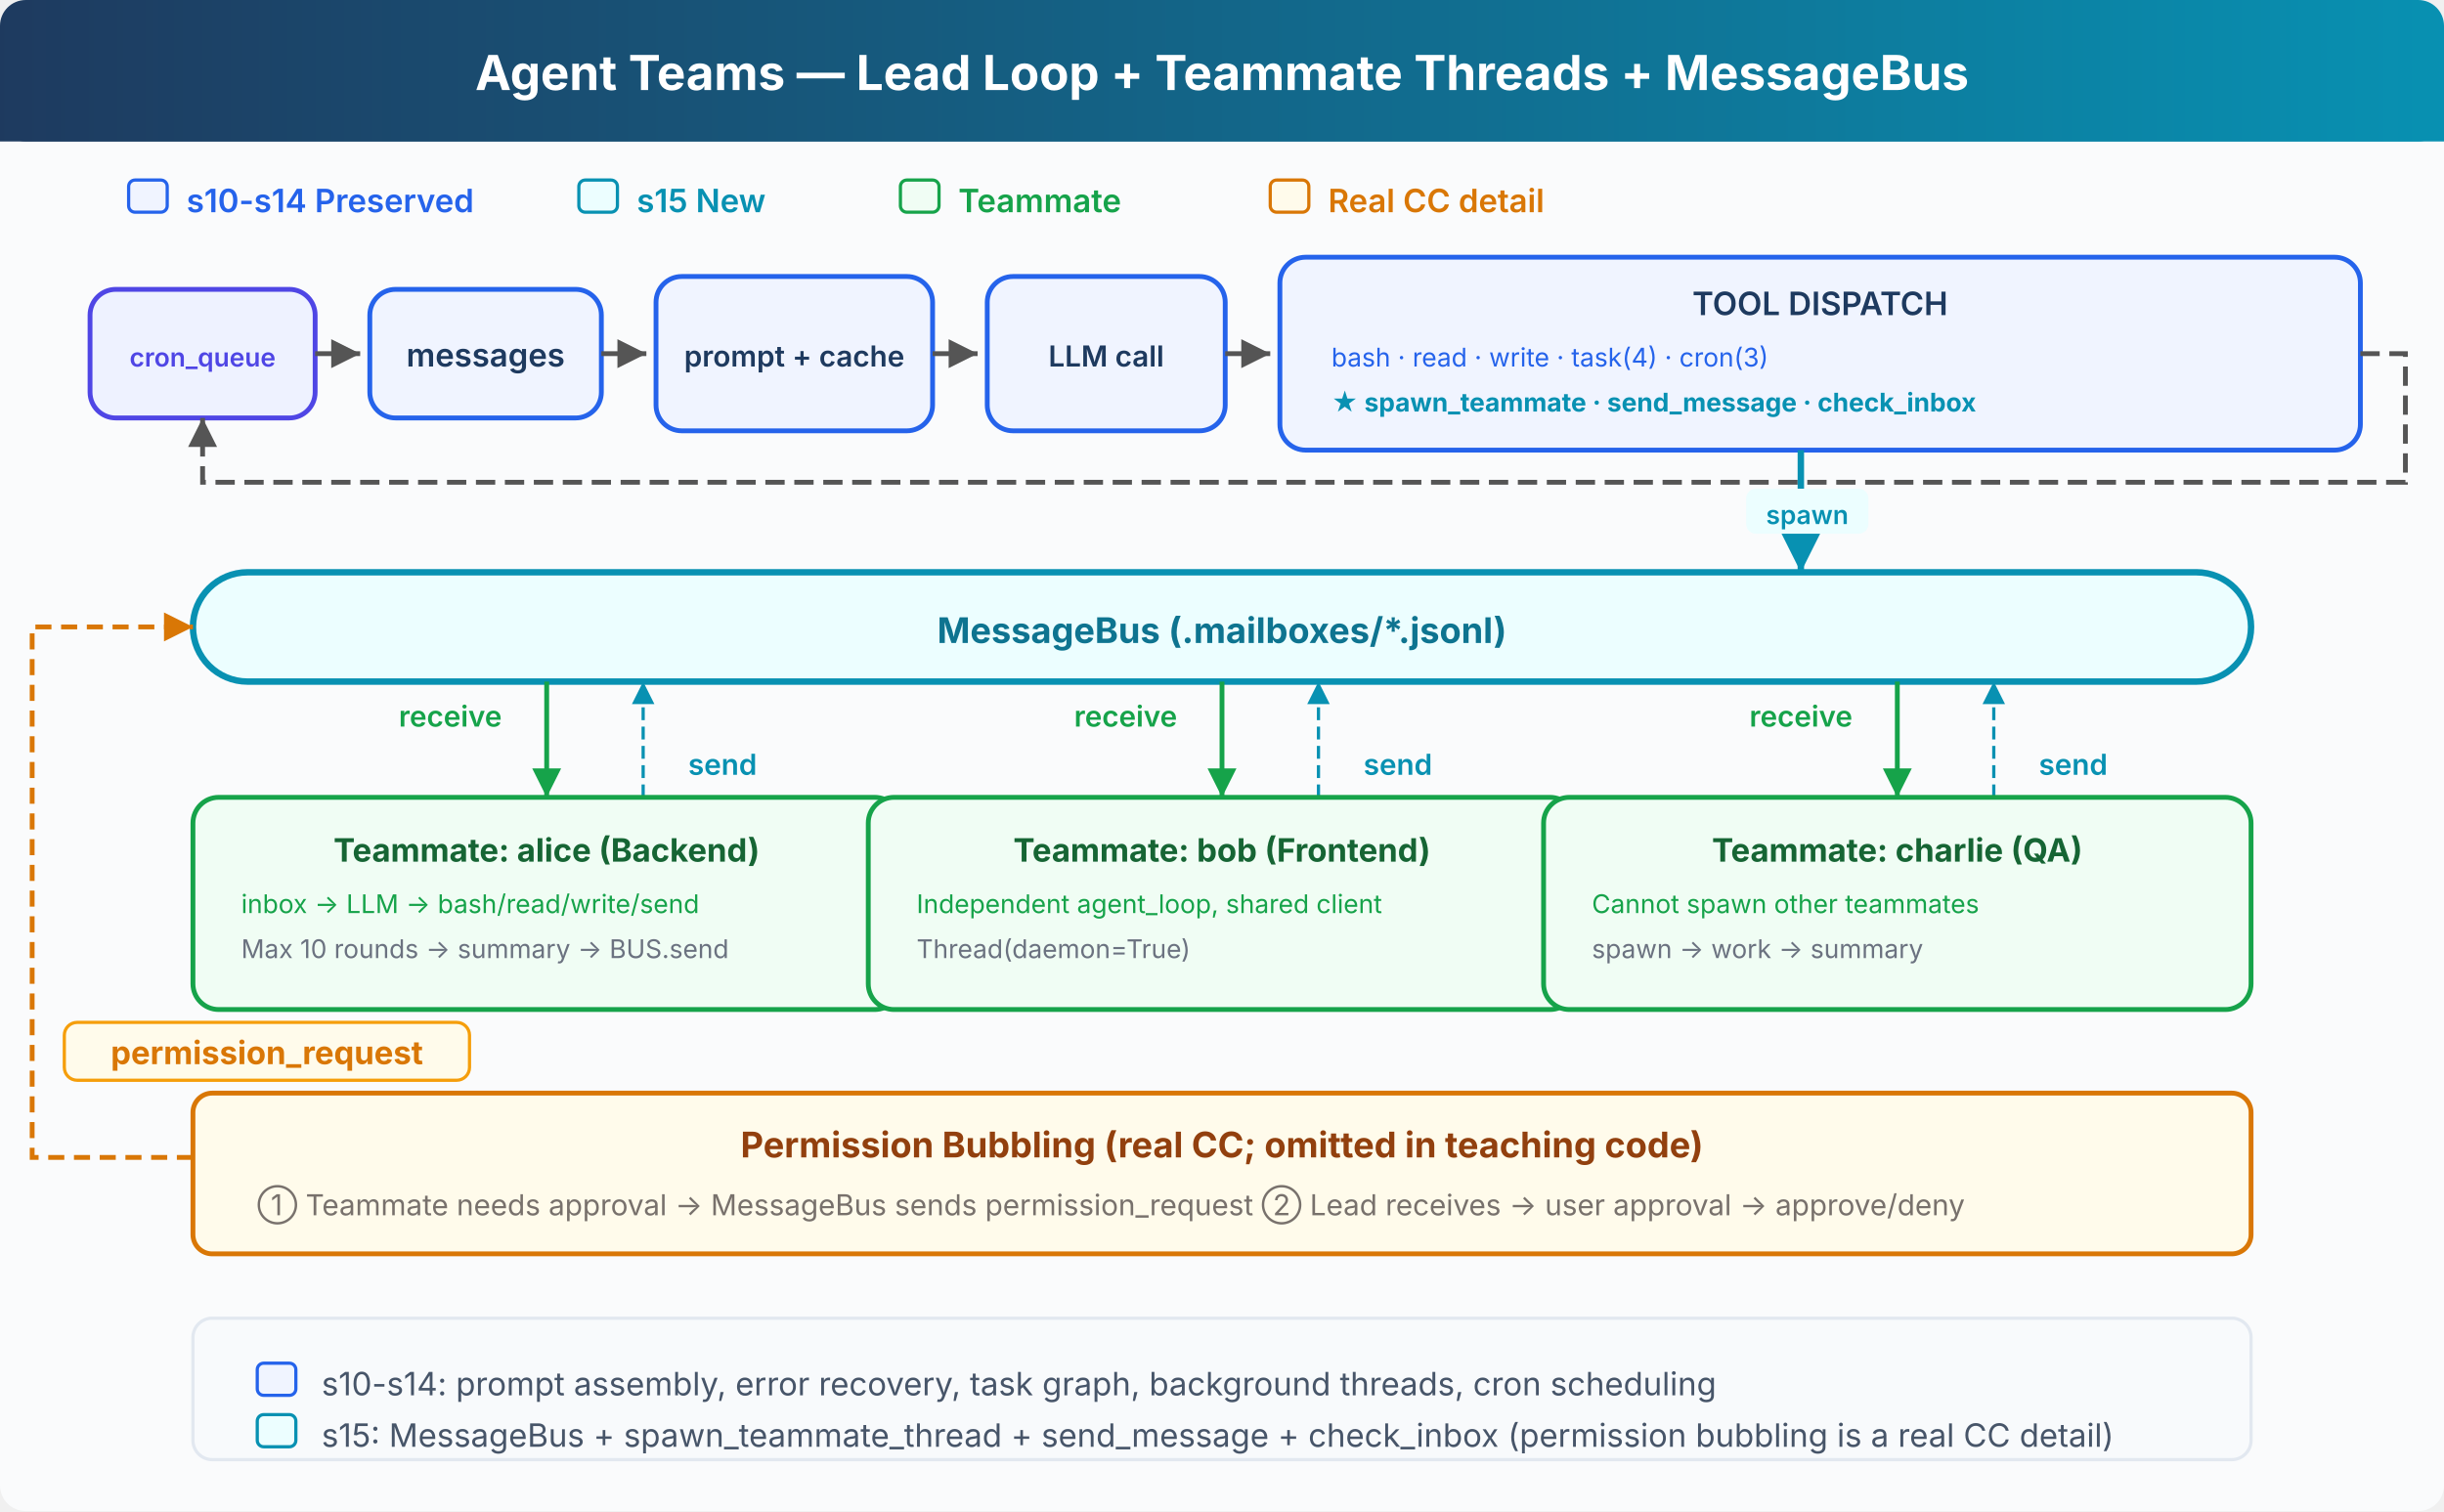
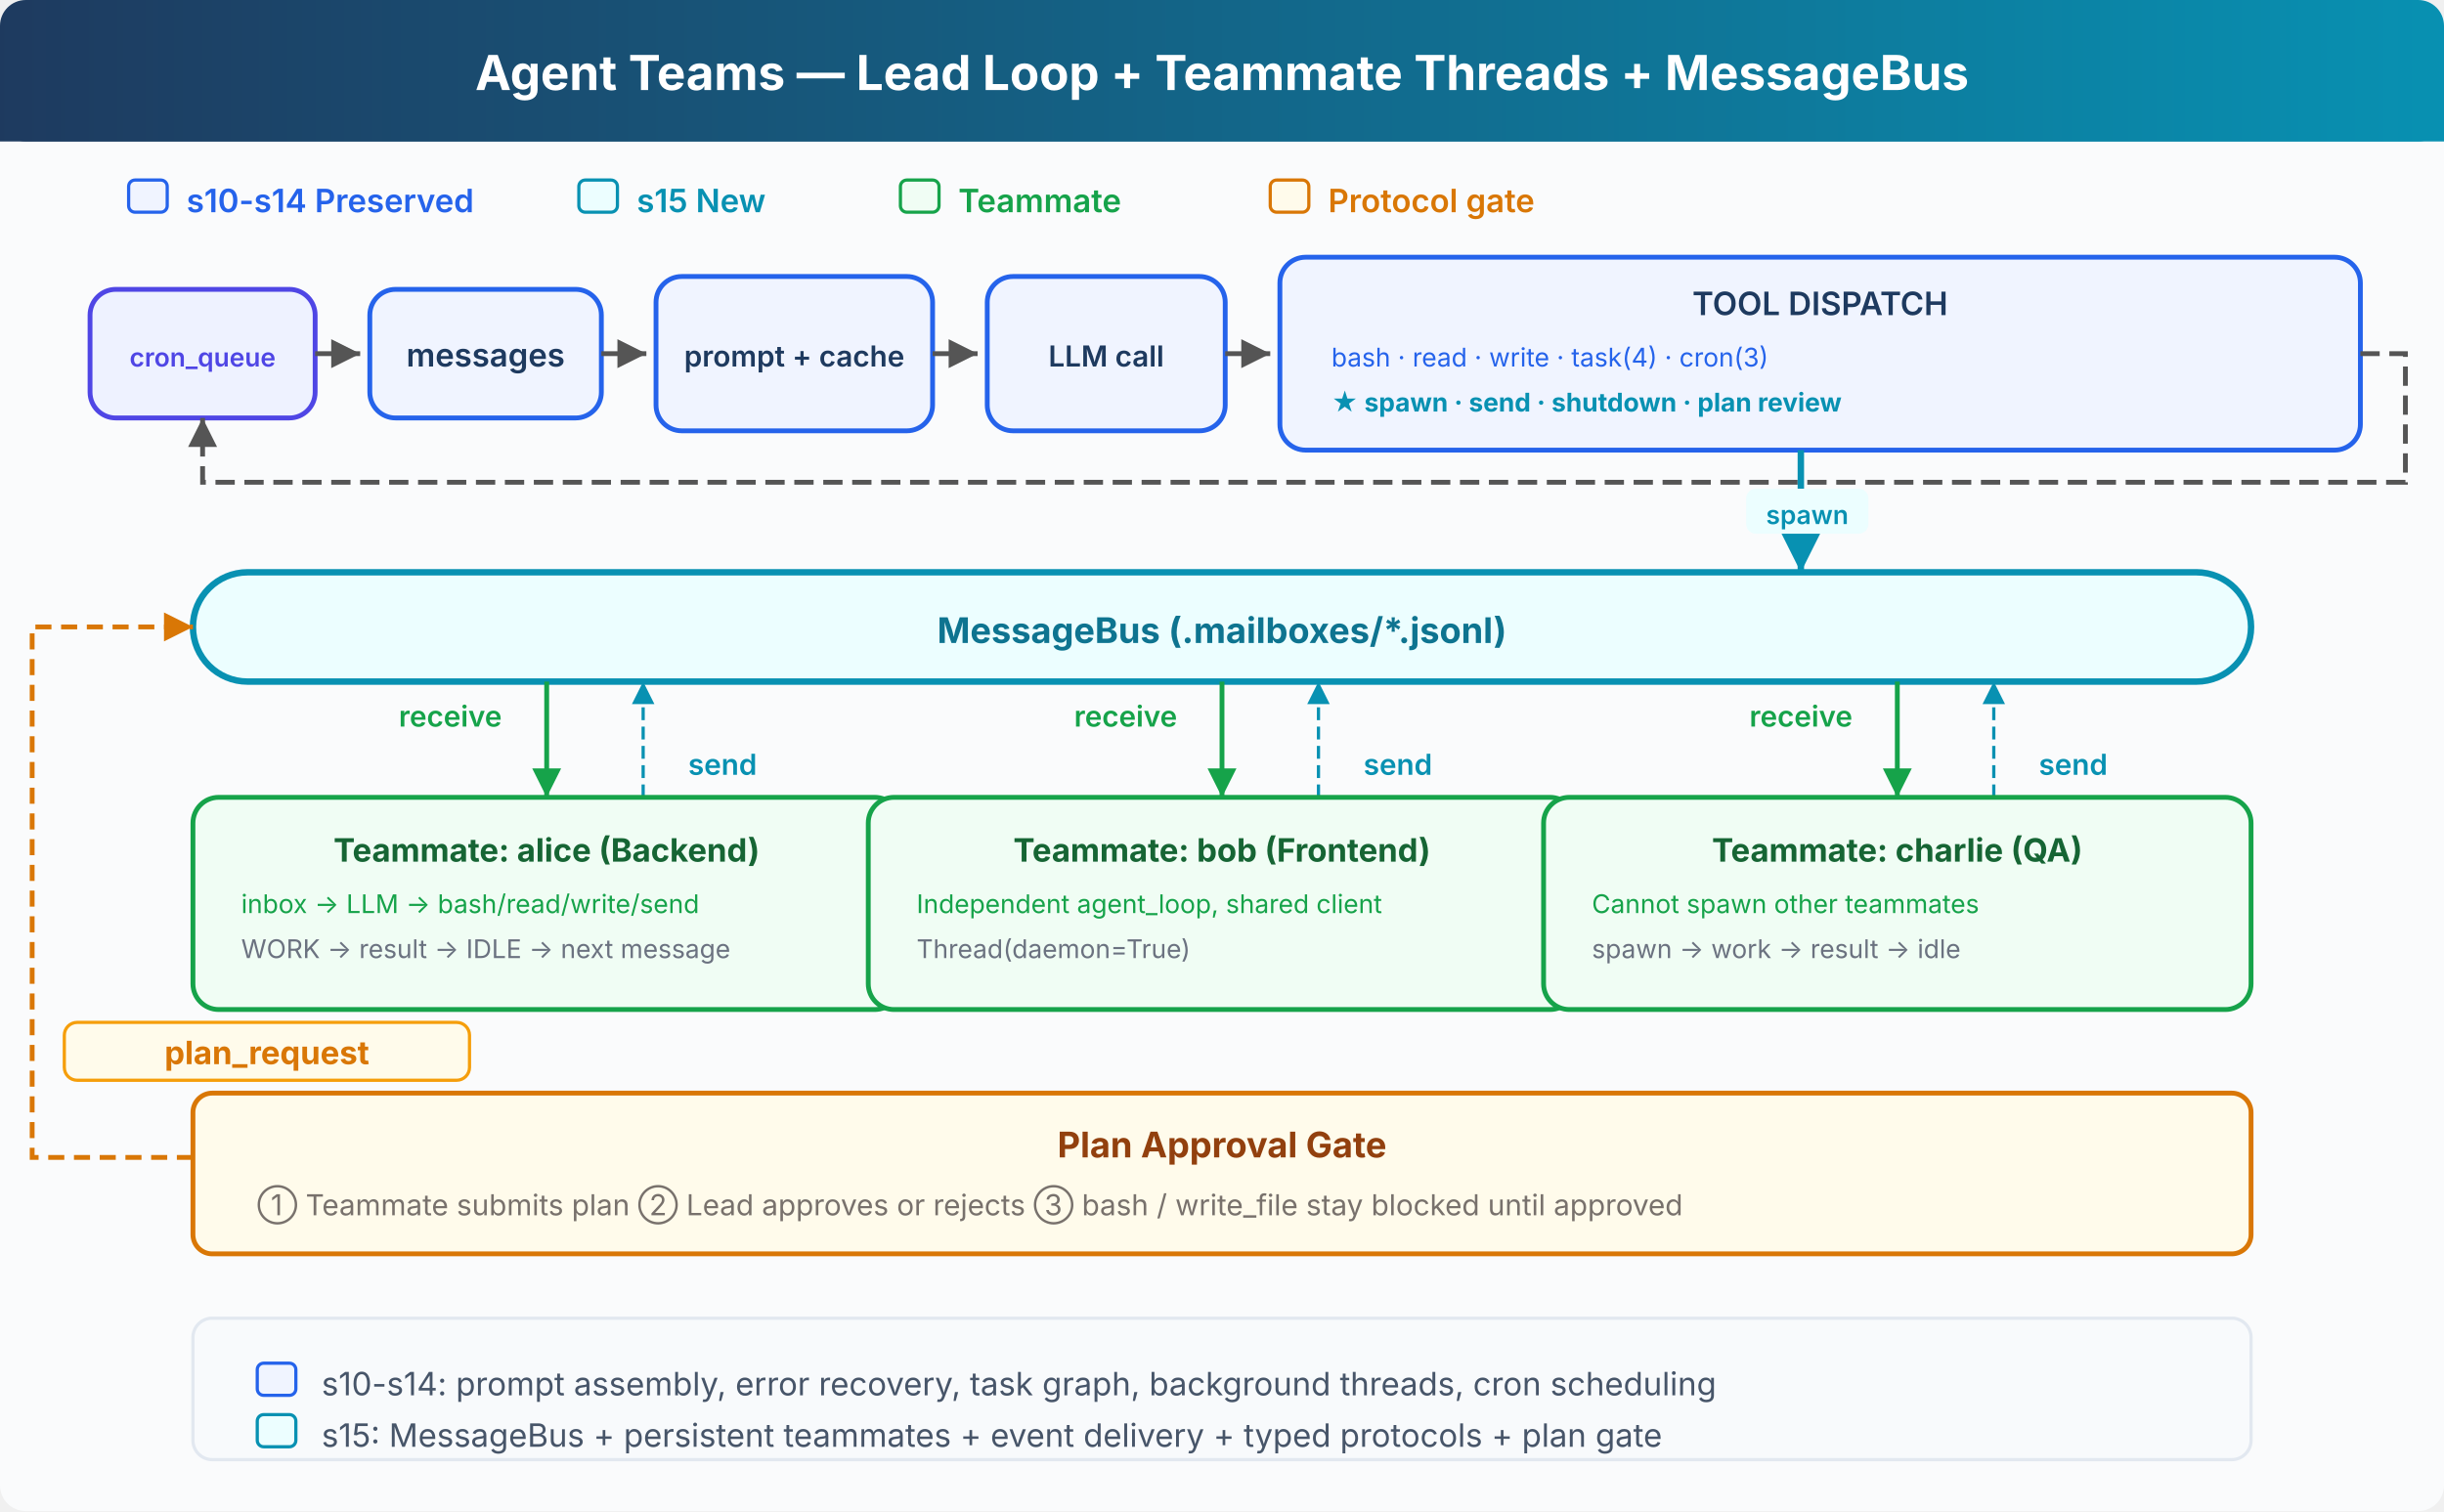
<svg xmlns="http://www.w3.org/2000/svg" viewBox="0 0 760 470" font-family="system-ui, -apple-system, sans-serif">
  <defs>
    <linearGradient id="header" x1="0" y1="0" x2="1" y2="0">
      <stop offset="0%" stop-color="#1e3a5f" />
      <stop offset="100%" stop-color="#0891b2" />
    </linearGradient>
    <marker id="arrow" viewBox="0 0 10 10" refX="10" refY="5" markerWidth="6" markerHeight="6" orient="auto-start-reverse">
      <path d="M 0 0 L 10 5 L 0 10 z" fill="#555" />
    </marker>
    <marker id="arrow-cyan" viewBox="0 0 10 10" refX="10" refY="5" markerWidth="7" markerHeight="7" orient="auto-start-reverse">
      <path d="M 0 0 L 10 5 L 0 10 z" fill="#0891b2" />
    </marker>
    <marker id="arrow-amber" viewBox="0 0 10 10" refX="10" refY="5" markerWidth="6" markerHeight="6" orient="auto-start-reverse">
      <path d="M 0 0 L 10 5 L 0 10 z" fill="#d97706" />
    </marker>
    <marker id="arrow-green" viewBox="0 0 10 10" refX="10" refY="5" markerWidth="6" markerHeight="6" orient="auto-start-reverse">
      <path d="M 0 0 L 10 5 L 0 10 z" fill="#16a34a" />
    </marker>
  </defs>
  <rect width="760" height="470" fill="#fafbfc" rx="8" />
  <rect x="0" y="0" width="760" height="44" fill="url(#header)" rx="8" />
  <rect x="0" y="36" width="760" height="8" fill="url(#header)" />
  <text x="380" y="28" fill="#fff" font-size="15" font-weight="700" text-anchor="middle">Agent Teams — Lead Loop + Teammate Threads + MessageBus</text>
  <rect x="40" y="56" width="12" height="10" rx="2" fill="#f0f4ff" stroke="#2563eb" stroke-width="1" />
  <text x="58" y="66" fill="#2563eb" font-size="10" font-weight="600">s10-s14 Preserved</text>
  <rect x="180" y="56" width="12" height="10" rx="2" fill="#ecfeff" stroke="#0891b2" stroke-width="1" />
  <text x="198" y="66" fill="#0891b2" font-size="10" font-weight="600">s15 New</text>
  <rect x="280" y="56" width="12" height="10" rx="2" fill="#f0fdf4" stroke="#16a34a" stroke-width="1" />
  <text x="298" y="66" fill="#16a34a" font-size="10" font-weight="600">Teammate</text>
  <rect x="395" y="56" width="12" height="10" rx="2" fill="#fffbeb" stroke="#d97706" stroke-width="1" />
-   <text x="413" y="66" fill="#d97706" font-size="10" font-weight="600">Real CC detail</text>
+   <text x="413" y="66" fill="#d97706" font-size="10" font-weight="600">Protocol gate</text>
  <rect x="28" y="90" width="70" height="40" rx="8" fill="#eef2ff" stroke="#4f46e5" stroke-width="1.5" />
  <text x="63" y="114" fill="#4f46e5" font-size="8" font-weight="600" text-anchor="middle">cron_queue</text>
  <line x1="98" y1="110" x2="112" y2="110" stroke="#555" stroke-width="1.5" marker-end="url(#arrow)" />
  <rect x="115" y="90" width="72" height="40" rx="8" fill="#f0f4ff" stroke="#2563eb" stroke-width="1.5" />
  <text x="151" y="114" fill="#1e3a5f" font-size="10" font-weight="600" text-anchor="middle">messages</text>
  <line x1="187" y1="110" x2="201" y2="110" stroke="#555" stroke-width="1.5" marker-end="url(#arrow)" />
  <rect x="204" y="86" width="86" height="48" rx="8" fill="#f0f4ff" stroke="#2563eb" stroke-width="1.5" />
  <text x="247" y="114" fill="#1e3a5f" font-size="9" font-weight="600" text-anchor="middle">prompt + cache</text>
  <line x1="290" y1="110" x2="304" y2="110" stroke="#555" stroke-width="1.5" marker-end="url(#arrow)" />
  <rect x="307" y="86" width="74" height="48" rx="8" fill="#f0f4ff" stroke="#2563eb" stroke-width="1.5" />
  <text x="344" y="114" fill="#1e3a5f" font-size="9" font-weight="600" text-anchor="middle">LLM call</text>
  <line x1="381" y1="110" x2="395" y2="110" stroke="#555" stroke-width="1.5" marker-end="url(#arrow)" />
  <rect x="398" y="80" width="336" height="60" rx="8" fill="#f0f4ff" stroke="#2563eb" stroke-width="1.5" />
  <text x="566" y="98" fill="#1e3a5f" font-size="10" font-weight="600" text-anchor="middle">TOOL DISPATCH</text>
  <text x="414" y="114" fill="#2563eb" font-size="8">bash · read · write · task(4) · cron(3)</text>
-   <text x="414" y="128" fill="#0891b2" font-size="8" font-weight="700">★ spawn_teammate · send_message · check_inbox</text>
+   <text x="414" y="128" fill="#0891b2" font-size="8" font-weight="700">★ spawn · send · shutdown · plan review</text>
  <path d="M 734 110 L 748 110 L 748 150 L 63 150 L 63 130" fill="none" stroke="#555" stroke-width="1.5" marker-end="url(#arrow)" stroke-dasharray="6,3" />
  <line x1="560" y1="140" x2="560" y2="178" stroke="#0891b2" stroke-width="2" marker-end="url(#arrow-cyan)" />
  <rect x="543" y="152" width="38" height="14" rx="3" fill="#ecfeff" />
  <text x="562" y="163" fill="#0891b2" font-size="8" font-weight="600" text-anchor="middle">spawn</text>
  <rect x="60" y="178" width="640" height="34" rx="17" fill="#ecfeff" stroke="#0891b2" stroke-width="2" />
  <text x="380" y="200" fill="#0e7490" font-size="11" font-weight="700" text-anchor="middle">MessageBus (.mailboxes/*.jsonl)</text>
  <line x1="170" y1="212" x2="170" y2="248" stroke="#16a34a" stroke-width="1.5" marker-end="url(#arrow-green)" />
  <line x1="380" y1="212" x2="380" y2="248" stroke="#16a34a" stroke-width="1.5" marker-end="url(#arrow-green)" />
  <line x1="590" y1="212" x2="590" y2="248" stroke="#16a34a" stroke-width="1.5" marker-end="url(#arrow-green)" />
  <text x="124" y="226" fill="#16a34a" font-size="9" font-weight="600">receive</text>
  <text x="334" y="226" fill="#16a34a" font-size="9" font-weight="600">receive</text>
  <text x="544" y="226" fill="#16a34a" font-size="9" font-weight="600">receive</text>
  <line x1="200" y1="248" x2="200" y2="212" stroke="#0891b2" stroke-width="1" stroke-dasharray="4,2" marker-end="url(#arrow-cyan)" />
  <line x1="410" y1="248" x2="410" y2="212" stroke="#0891b2" stroke-width="1" stroke-dasharray="4,2" marker-end="url(#arrow-cyan)" />
  <line x1="620" y1="248" x2="620" y2="212" stroke="#0891b2" stroke-width="1" stroke-dasharray="4,2" marker-end="url(#arrow-cyan)" />
  <text x="214" y="241" fill="#0891b2" font-size="9" font-weight="600">send</text>
  <text x="424" y="241" fill="#0891b2" font-size="9" font-weight="600">send</text>
  <text x="634" y="241" fill="#0891b2" font-size="9" font-weight="600">send</text>
  <rect x="60" y="248" width="220" height="66" rx="8" fill="#f0fdf4" stroke="#16a34a" stroke-width="1.5" />
  <text x="170" y="268" fill="#166534" font-size="10" font-weight="700" text-anchor="middle">Teammate: alice (Backend)</text>
  <text x="75" y="284" fill="#16a34a" font-size="8">inbox → LLM → bash/read/write/send</text>
-   <text x="75" y="298" fill="#6b7280" font-size="8">Max 10 rounds → summary → BUS.send</text>
+   <text x="75" y="298" fill="#6b7280" font-size="8">WORK → result → IDLE → next message</text>
  <rect x="270" y="248" width="220" height="66" rx="8" fill="#f0fdf4" stroke="#16a34a" stroke-width="1.5" />
  <text x="380" y="268" fill="#166534" font-size="10" font-weight="700" text-anchor="middle">Teammate: bob (Frontend)</text>
  <text x="285" y="284" fill="#16a34a" font-size="8">Independent agent_loop, shared client</text>
  <text x="285" y="298" fill="#6b7280" font-size="8">Thread(daemon=True)</text>
  <rect x="480" y="248" width="220" height="66" rx="8" fill="#f0fdf4" stroke="#16a34a" stroke-width="1.5" />
  <text x="590" y="268" fill="#166534" font-size="10" font-weight="700" text-anchor="middle">Teammate: charlie (QA)</text>
  <text x="495" y="284" fill="#16a34a" font-size="8">Cannot spawn other teammates</text>
-   <text x="495" y="298" fill="#6b7280" font-size="8">spawn → work → summary</text>
+   <text x="495" y="298" fill="#6b7280" font-size="8">spawn → work → result → idle</text>
  <path d="M 60 360 L 10 360 L 10 195 L 60 195" fill="none" stroke="#d97706" stroke-width="1.5" marker-end="url(#arrow-amber)" stroke-dasharray="5,3" />
  <rect x="20" y="318" width="126" height="18" rx="4" fill="#fffbeb" stroke="#f59e0b" stroke-width="1" />
-   <text x="83" y="331" fill="#d97706" font-size="10" font-weight="700" text-anchor="middle">permission_request</text>
+   <text x="83" y="331" fill="#d97706" font-size="10" font-weight="700" text-anchor="middle">plan_request</text>
  <rect x="60" y="340" width="640" height="50" rx="6" fill="#fffbeb" stroke="#d97706" stroke-width="1.5" />
-   <text x="380" y="360" fill="#92400e" font-size="11" font-weight="700" text-anchor="middle">Permission Bubbling (real CC; omitted in teaching code)</text>
-   <text x="80" y="378" fill="#78716c" font-size="9">① Teammate needs approval → MessageBus sends permission_request  ② Lead receives → user approval → approve/deny</text>
+   <text x="380" y="360" fill="#92400e" font-size="11" font-weight="700" text-anchor="middle">Plan Approval Gate</text>
+   <text x="80" y="378" fill="#78716c" font-size="9">① Teammate submits plan  ② Lead approves or rejects  ③ bash / write_file stay blocked until approved</text>
  <rect x="60" y="410" width="640" height="44" rx="6" fill="#f8fafc" stroke="#e2e8f0" stroke-width="1" />
  <rect x="80" y="424" width="12" height="10" rx="2" fill="#f0f4ff" stroke="#2563eb" stroke-width="1" />
  <text x="100" y="434" fill="#475569" font-size="10">s10-s14: prompt assembly, error recovery, task graph, background threads, cron scheduling</text>
  <rect x="80" y="440" width="12" height="10" rx="2" fill="#ecfeff" stroke="#0891b2" stroke-width="1" />
-   <text x="100" y="450" fill="#475569" font-size="10">s15: MessageBus + spawn_teammate_thread + send_message + check_inbox (permission bubbling is a real CC detail)</text>
+   <text x="100" y="450" fill="#475569" font-size="10">s15: MessageBus + persistent teammates + event delivery + typed protocols + plan gate</text>
</svg>
